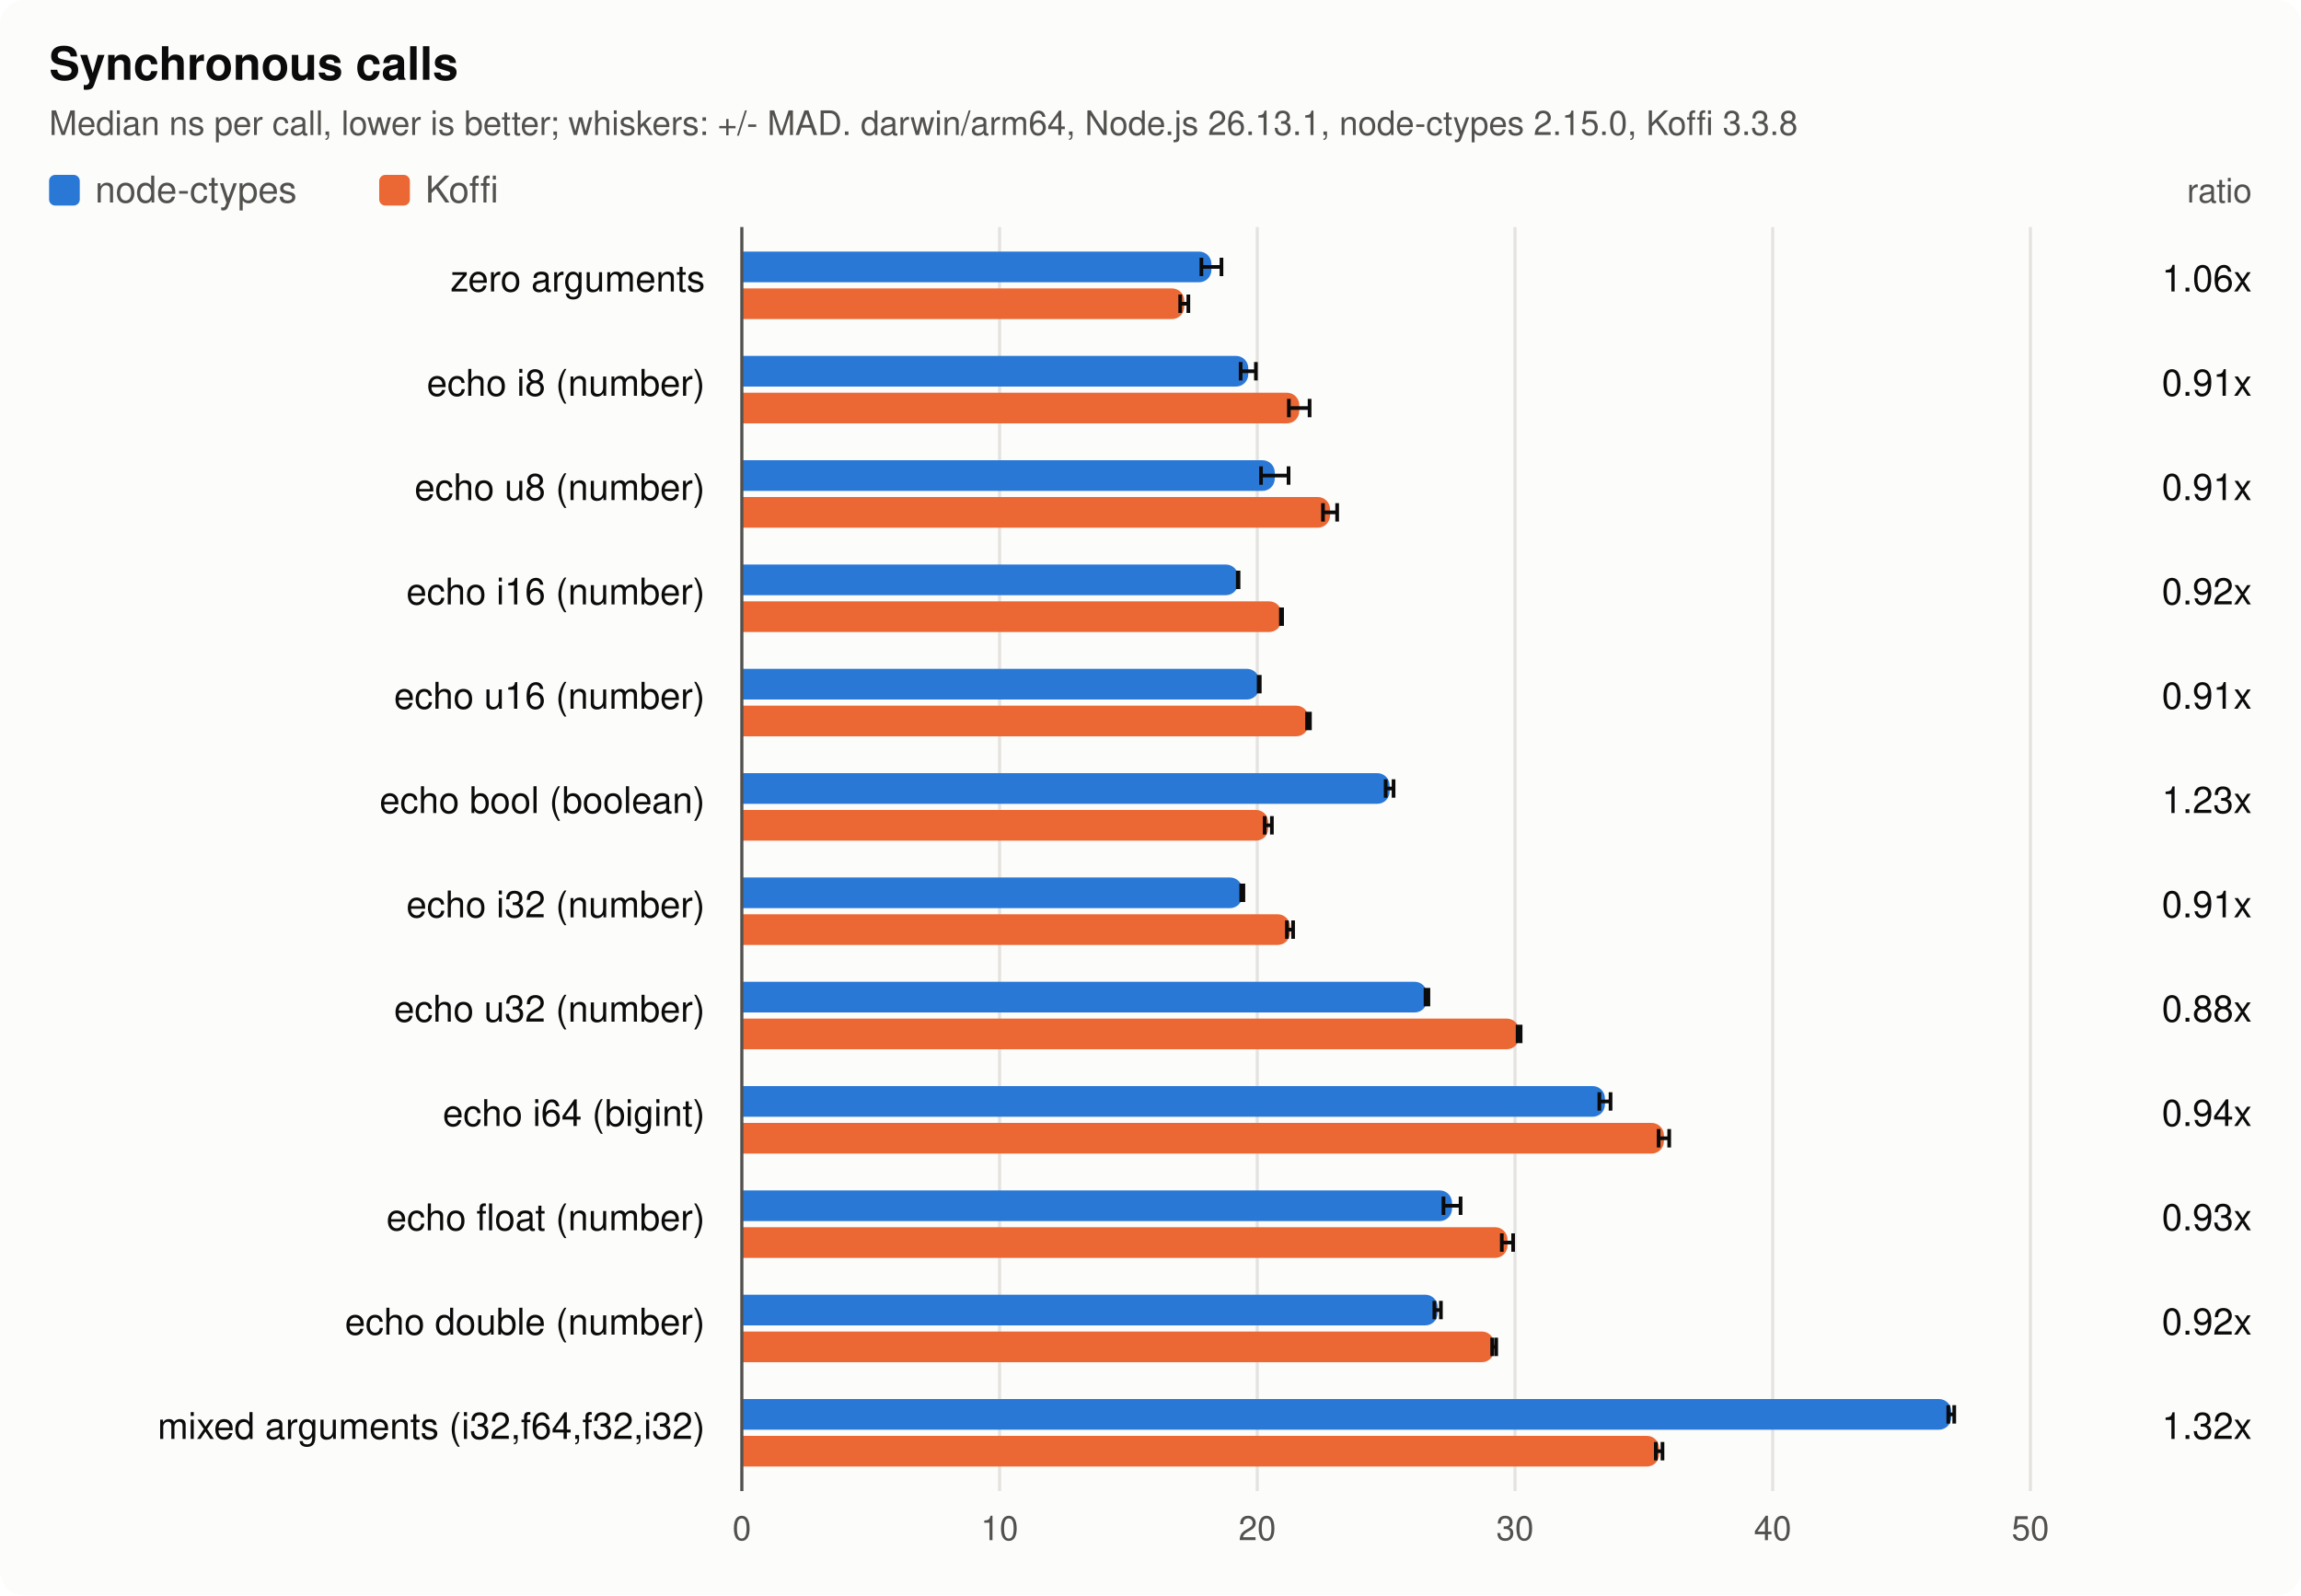
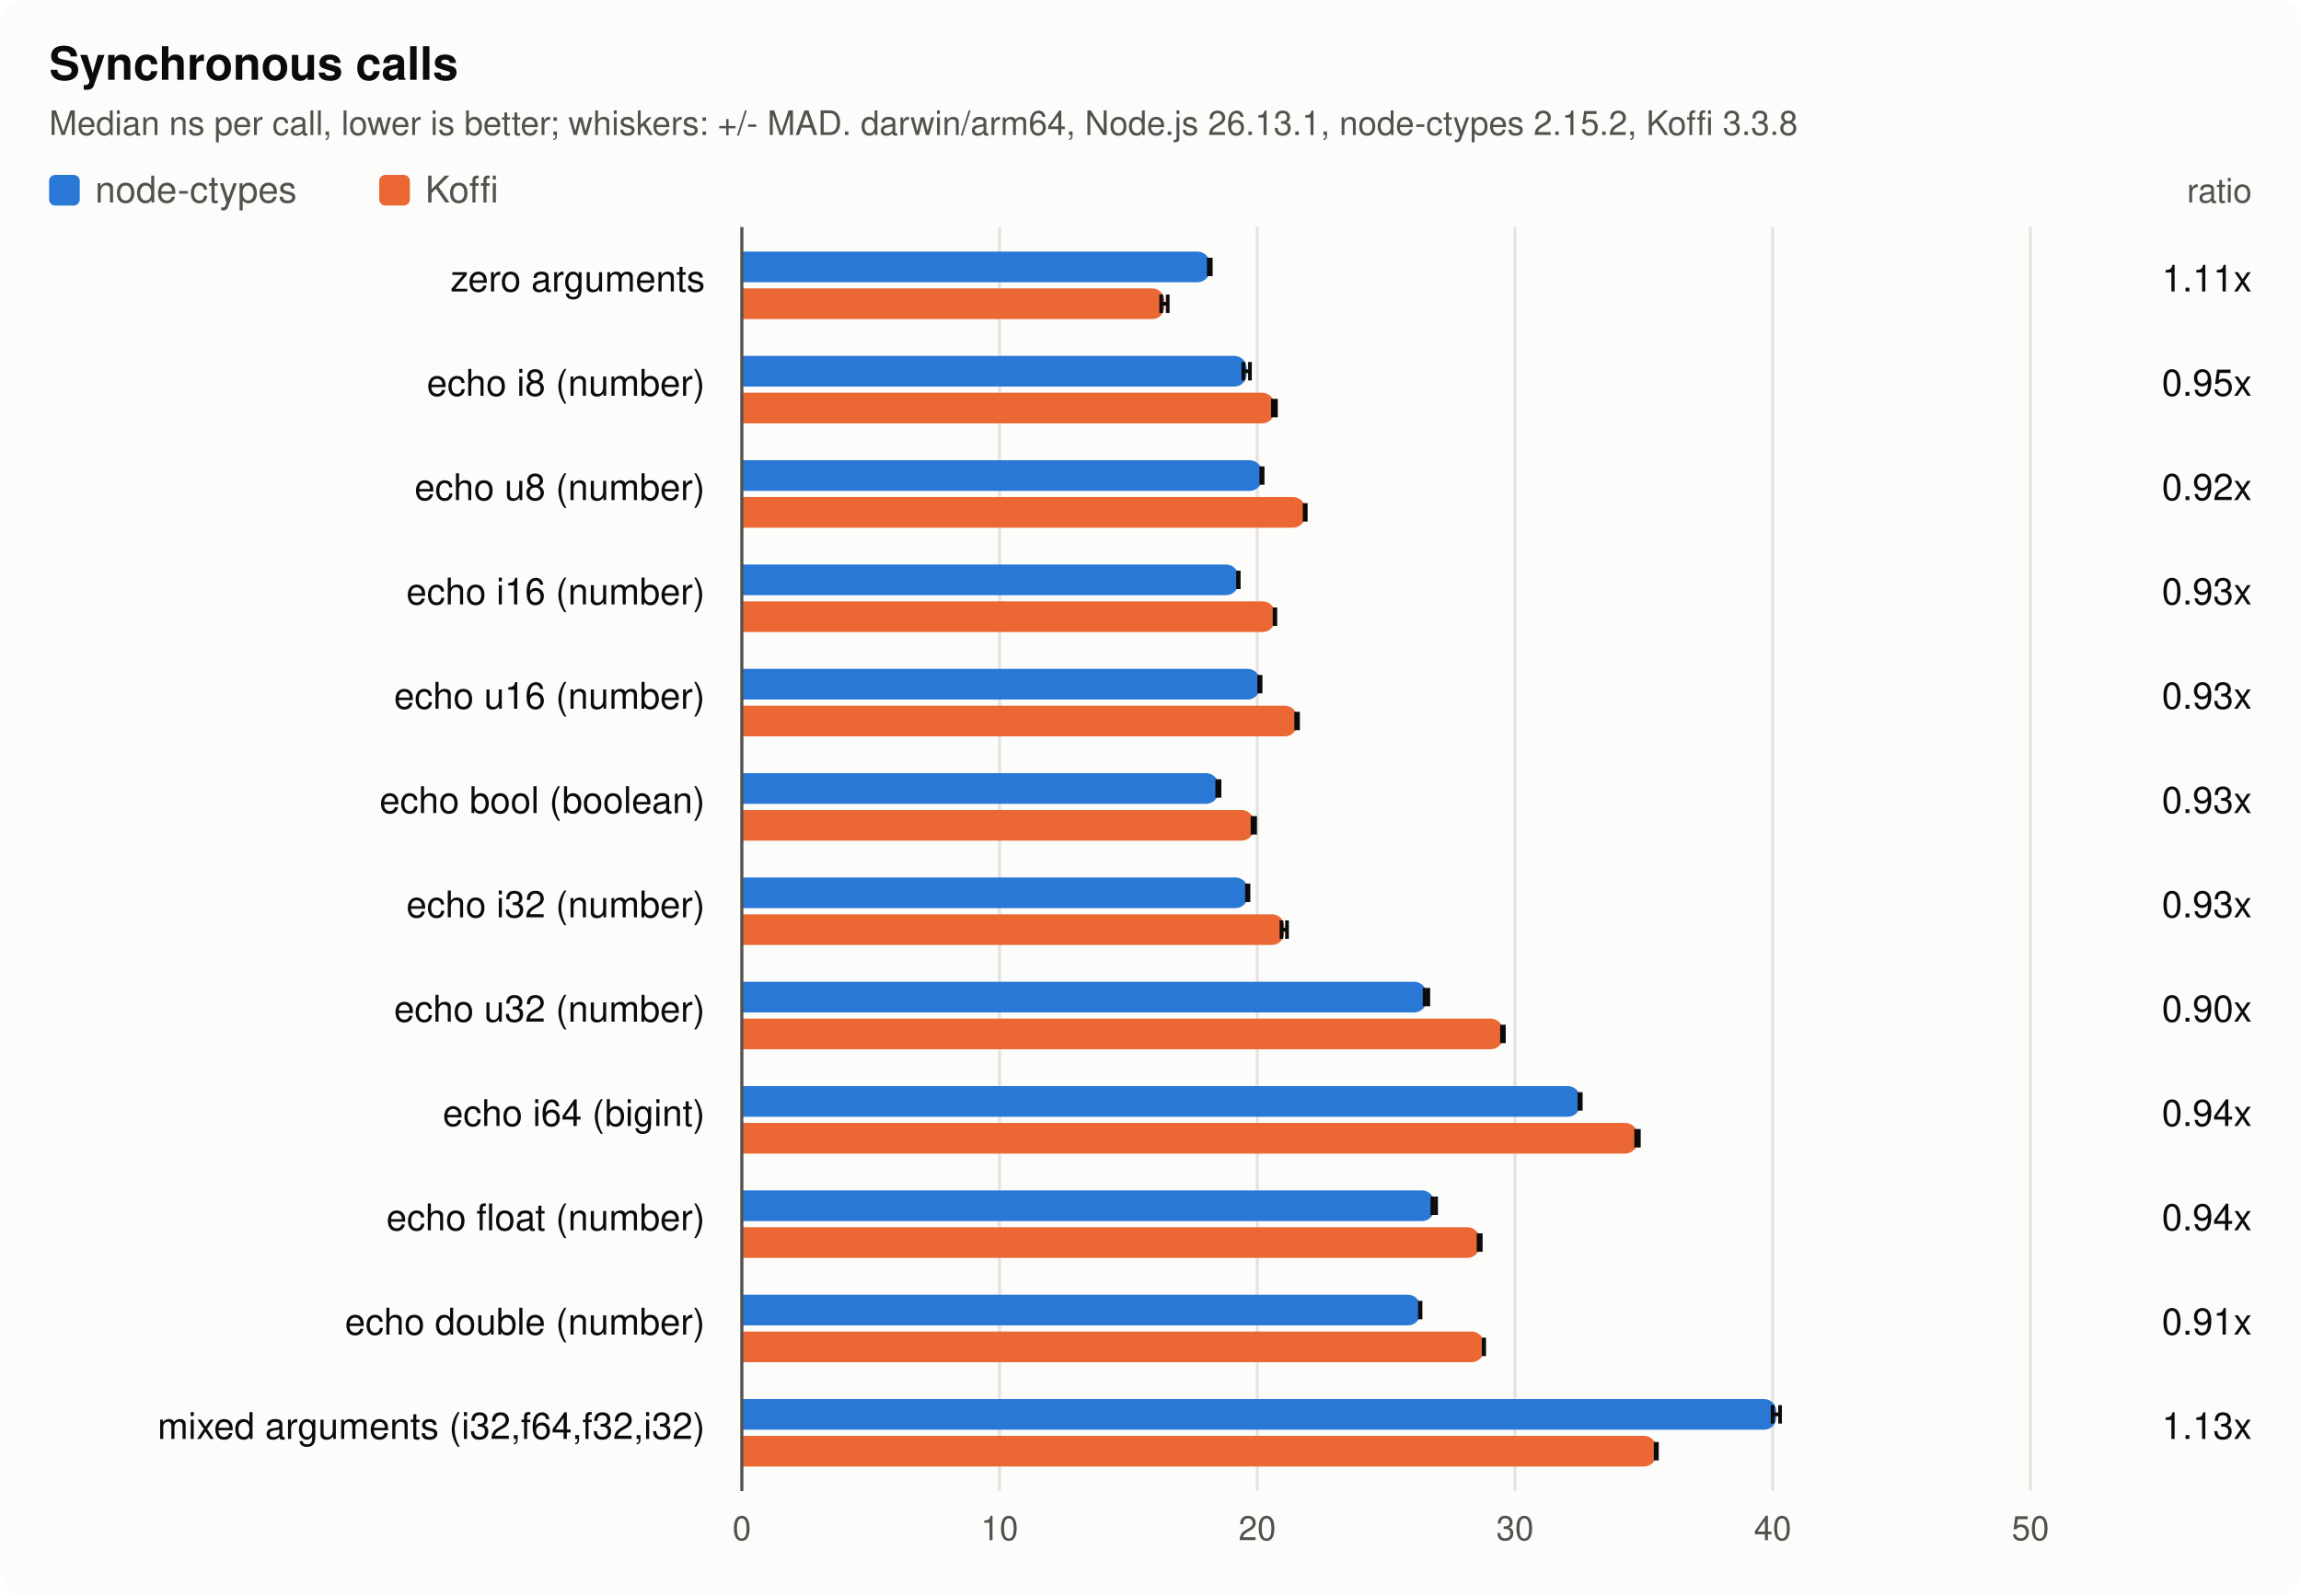
<svg xmlns="http://www.w3.org/2000/svg" width="750" height="520" viewBox="0 0 750 520" role="img" aria-label="Synchronous calls: node-ctypes vs Koffi, ns per call">
  <style>
.surface { fill: #fcfcfb; } .primary { fill: #0b0b0b; } .secondary { fill: #52514e; }
.ctypes { fill: #2a78d6; } .other { fill: #eb6834; }
.grid { stroke: #e4e3df; stroke-width: 1; } .baseline { stroke: #52514e; stroke-width: 1; }
.whisker { stroke: #0b0b0b; stroke-width: 1.2; }
text { font: 12px -apple-system, BlinkMacSystemFont, "Segoe UI", Helvetica, Arial, sans-serif; }
.title { font-size: 15px; font-weight: 600; } .small { font-size: 11px; } .group { font-weight: 600; }
.value { font-variant-numeric: tabular-nums; }
@media (prefers-color-scheme: dark) {
  .surface { fill: #1a1a19; } .primary { fill: #f0efec; } .secondary { fill: #c3c2b7; }
  .ctypes { fill: #3987e5; } .other { fill: #d95926; }
  .grid { stroke: #383835; } .baseline { stroke: #c3c2b7; } .whisker { stroke: #f0efec; }
}
</style>
  <rect class="surface" width="750" height="520" rx="8" />
  <text class="primary title" x="16" y="26">Synchronous calls</text>
-   <text class="secondary small" x="16" y="44">Median ns per call, lower is better; whiskers: +/- MAD. darwin/arm64, Node.js 26.13.1, node-ctypes 2.15.0, Koffi 3.3.8</text>
+   <text class="secondary small" x="16" y="44">Median ns per call, lower is better; whiskers: +/- MAD. darwin/arm64, Node.js 26.13.1, node-ctypes 2.15.2, Koffi 3.3.8</text>
  <rect class="ctypes" x="16" y="57" width="10" height="10" rx="2" />
  <text class="secondary" x="31" y="66">node-ctypes</text>
  <rect class="other" x="123.6" y="57" width="10" height="10" rx="2" />
  <text class="secondary" x="138.6" y="66">Koffi</text>
  <text class="secondary small" x="734" y="66" text-anchor="end">ratio</text>
  <line class="grid" x1="241.8" y1="74" x2="241.8" y2="486" />
  <text class="secondary small value" x="241.8" y="502" text-anchor="middle">0</text>
  <line class="grid" x1="325.8" y1="74" x2="325.8" y2="486" />
  <text class="secondary small value" x="325.8" y="502" text-anchor="middle">10</text>
  <line class="grid" x1="409.8" y1="74" x2="409.8" y2="486" />
  <text class="secondary small value" x="409.8" y="502" text-anchor="middle">20</text>
  <line class="grid" x1="493.8" y1="74" x2="493.8" y2="486" />
  <text class="secondary small value" x="493.8" y="502" text-anchor="middle">30</text>
  <line class="grid" x1="577.8" y1="74" x2="577.8" y2="486" />
  <text class="secondary small value" x="577.8" y="502" text-anchor="middle">40</text>
  <line class="grid" x1="661.8" y1="74" x2="661.8" y2="486" />
  <text class="secondary small value" x="661.8" y="502" text-anchor="middle">50</text>
  <text class="primary" x="229.8" y="95" text-anchor="end">zero arguments</text>
-   <path class="ctypes" d="M241.8,82h149.06a4,4 0 0 1 4,4v2a4,4 0 0 1 -4,4h-149.06z" />
-   <path class="whisker" d="M391.591,87H398.13M391.591,84v6M398.13,84v6" />
-   <path class="other" d="M241.8,94h140.207a4,4 0 0 1 4,4v2a4,4 0 0 1 -4,4h-140.207z" />
-   <path class="whisker" d="M384.676,99H387.338M384.676,96v6M387.338,96v6" />
-   <text class="primary value" x="734" y="95" text-anchor="end">1.06x</text>
+   <path class="ctypes" d="M241.8,82h148.529a4,4 0 0 1 4,4v2a4,4 0 0 1 -4,4h-148.529z" />
+   <path class="whisker" d="M394,87H394.657M394,84v6M394.657,84v6" />
+   <path class="other" d="M241.8,94h133.747a4,4 0 0 1 4,4v2a4,4 0 0 1 -4,4h-133.747z" />
+   <path class="whisker" d="M378.476,99H380.617M378.476,96v6M380.617,96v6" />
+   <text class="primary value" x="734" y="95" text-anchor="end">1.11x</text>
  <text class="primary" x="229.8" y="129" text-anchor="end">echo i8 (number)</text>
-   <path class="ctypes" d="M241.8,116h161.069a4,4 0 0 1 4,4v2a4,4 0 0 1 -4,4h-161.069z" />
-   <path class="whisker" d="M404.379,121H409.359M404.379,118v6M409.359,118v6" />
-   <path class="other" d="M241.8,128h177.68a4,4 0 0 1 4,4v2a4,4 0 0 1 -4,4h-177.68z" />
-   <path class="whisker" d="M420.104,133H426.856M420.104,130v6M426.856,130v6" />
-   <text class="primary value" x="734" y="129" text-anchor="end">0.91x</text>
+   <path class="ctypes" d="M241.8,116h160.544a4,4 0 0 1 4,4v2a4,4 0 0 1 -4,4h-160.544z" />
+   <path class="whisker" d="M405.265,121H407.422M405.265,118v6M407.422,118v6" />
+   <path class="other" d="M241.8,128h169.591a4,4 0 0 1 4,4v2a4,4 0 0 1 -4,4h-169.591z" />
+   <path class="whisker" d="M414.889,133H415.892M414.889,130v6M415.892,130v6" />
+   <text class="primary value" x="734" y="129" text-anchor="end">0.95x</text>
  <text class="primary" x="229.8" y="163" text-anchor="end">echo u8 (number)</text>
-   <path class="ctypes" d="M241.8,150h169.709a4,4 0 0 1 4,4v2a4,4 0 0 1 -4,4h-169.709z" />
-   <path class="whisker" d="M411.019,155H420M411.019,152v6M420,152v6" />
-   <path class="other" d="M241.8,162h187.731a4,4 0 0 1 4,4v2a4,4 0 0 1 -4,4h-187.731z" />
-   <path class="whisker" d="M431.225,167H435.837M431.225,164v6M435.837,164v6" />
-   <text class="primary value" x="734" y="163" text-anchor="end">0.91x</text>
+   <path class="ctypes" d="M241.8,150h165.526a4,4 0 0 1 4,4v2a4,4 0 0 1 -4,4h-165.526z" />
+   <path class="whisker" d="M411.107,155H411.545M411.107,152v6M411.545,152v6" />
+   <path class="other" d="M241.8,162h179.628a4,4 0 0 1 4,4v2a4,4 0 0 1 -4,4h-179.628z" />
+   <path class="whisker" d="M425.241,167H425.615M425.241,164v6M425.615,164v6" />
+   <text class="primary value" x="734" y="163" text-anchor="end">0.92x</text>
  <text class="primary" x="229.8" y="197" text-anchor="end">echo i16 (number)</text>
-   <path class="ctypes" d="M241.8,184h157.771a4,4 0 0 1 4,4v2a4,4 0 0 1 -4,4h-157.771z" />
-   <path class="whisker" d="M403.447,189H403.694M403.447,186v6M403.694,186v6" />
-   <path class="other" d="M241.8,196h171.896a4,4 0 0 1 4,4v2a4,4 0 0 1 -4,4h-171.896z" />
-   <path class="whisker" d="M417.499,201H417.894M417.499,198v6M417.894,198v6" />
-   <text class="primary value" x="734" y="197" text-anchor="end">0.92x</text>
+   <path class="ctypes" d="M241.8,184h157.845a4,4 0 0 1 4,4v2a4,4 0 0 1 -4,4h-157.845z" />
+   <path class="whisker" d="M403.523,189H403.766M403.523,186v6M403.766,186v6" />
+   <path class="other" d="M241.8,196h169.771a4,4 0 0 1 4,4v2a4,4 0 0 1 -4,4h-169.771z" />
+   <path class="whisker" d="M415.45,201H415.693M415.45,198v6M415.693,198v6" />
+   <text class="primary value" x="734" y="197" text-anchor="end">0.93x</text>
  <text class="primary" x="229.8" y="231" text-anchor="end">echo u16 (number)</text>
-   <path class="ctypes" d="M241.8,218h164.638a4,4 0 0 1 4,4v2a4,4 0 0 1 -4,4h-164.638z" />
-   <path class="whisker" d="M410.259,223H410.618M410.259,220v6M410.618,220v6" />
-   <path class="other" d="M241.8,230h180.704a4,4 0 0 1 4,4v2a4,4 0 0 1 -4,4h-180.704z" />
-   <path class="whisker" d="M426.037,235H426.97M426.037,232v6M426.97,232v6" />
-   <text class="primary value" x="734" y="231" text-anchor="end">0.91x</text>
+   <path class="ctypes" d="M241.8,218h164.851a4,4 0 0 1 4,4v2a4,4 0 0 1 -4,4h-164.851z" />
+   <path class="whisker" d="M410.413,223H410.888M410.413,220v6M410.888,220v6" />
+   <path class="other" d="M241.8,230h176.984a4,4 0 0 1 4,4v2a4,4 0 0 1 -4,4h-176.984z" />
+   <path class="whisker" d="M422.484,235H423.084M422.484,232v6M423.084,232v6" />
+   <text class="primary value" x="734" y="231" text-anchor="end">0.93x</text>
  <text class="primary" x="229.8" y="265" text-anchor="end">echo bool (boolean)</text>
-   <path class="ctypes" d="M241.8,252h207.136a4,4 0 0 1 4,4v2a4,4 0 0 1 -4,4h-207.136z" />
-   <path class="whisker" d="M451.649,257H454.223M451.649,254v6M454.223,254v6" />
-   <path class="other" d="M241.8,264h167.588a4,4 0 0 1 4,4v2a4,4 0 0 1 -4,4h-167.588z" />
-   <path class="whisker" d="M412.211,269H414.564M412.211,266v6M414.564,266v6" />
-   <text class="primary value" x="734" y="265" text-anchor="end">1.23x</text>
+   <path class="ctypes" d="M241.8,252h151.323a4,4 0 0 1 4,4v2a4,4 0 0 1 -4,4h-151.323z" />
+   <path class="whisker" d="M396.748,257H397.498M396.748,254v6M397.498,254v6" />
+   <path class="other" d="M241.8,264h162.877a4,4 0 0 1 4,4v2a4,4 0 0 1 -4,4h-162.877z" />
+   <path class="whisker" d="M408.251,269H409.102M408.251,266v6M409.102,266v6" />
+   <text class="primary value" x="734" y="265" text-anchor="end">0.93x</text>
  <text class="primary" x="229.8" y="299" text-anchor="end">echo i32 (number)</text>
-   <path class="ctypes" d="M241.8,286h159.121a4,4 0 0 1 4,4v2a4,4 0 0 1 -4,4h-159.121z" />
-   <path class="whisker" d="M404.567,291H405.276M404.567,288v6M405.276,288v6" />
-   <path class="other" d="M241.8,298h174.669a4,4 0 0 1 4,4v2a4,4 0 0 1 -4,4h-174.669z" />
-   <path class="whisker" d="M419.458,303H421.479M419.458,300v6M421.479,300v6" />
-   <text class="primary value" x="734" y="299" text-anchor="end">0.91x</text>
+   <path class="ctypes" d="M241.8,286h160.894a4,4 0 0 1 4,4v2a4,4 0 0 1 -4,4h-160.894z" />
+   <path class="whisker" d="M406.443,291H406.944M406.443,288v6M406.944,288v6" />
+   <path class="other" d="M241.8,298h172.79a4,4 0 0 1 4,4v2a4,4 0 0 1 -4,4h-172.79z" />
+   <path class="whisker" d="M417.681,303H419.498M417.681,300v6M419.498,300v6" />
+   <text class="primary value" x="734" y="299" text-anchor="end">0.93x</text>
  <text class="primary" x="229.8" y="333" text-anchor="end">echo u32 (number)</text>
-   <path class="ctypes" d="M241.8,320h219.313a4,4 0 0 1 4,4v2a4,4 0 0 1 -4,4h-219.313z" />
-   <path class="whisker" d="M464.642,325H465.584M464.642,322v6M465.584,322v6" />
-   <path class="other" d="M241.8,332h249.352a4,4 0 0 1 4,4v2a4,4 0 0 1 -4,4h-249.352z" />
-   <path class="whisker" d="M494.663,337H495.641M494.663,334v6M495.641,334v6" />
-   <text class="primary value" x="734" y="333" text-anchor="end">0.88x</text>
+   <path class="ctypes" d="M241.8,320h219.148a4,4 0 0 1 4,4v2a4,4 0 0 1 -4,4h-219.148z" />
+   <path class="whisker" d="M464.337,325H465.56M464.337,322v6M465.56,322v6" />
+   <path class="other" d="M241.8,332h244.082a4,4 0 0 1 4,4v2a4,4 0 0 1 -4,4h-244.082z" />
+   <path class="whisker" d="M489.574,337H490.19M489.574,334v6M490.19,334v6" />
+   <text class="primary value" x="734" y="333" text-anchor="end">0.90x</text>
  <text class="primary" x="229.8" y="367" text-anchor="end">echo i64 (bigint)</text>
-   <path class="ctypes" d="M241.8,354h277.326a4,4 0 0 1 4,4v2a4,4 0 0 1 -4,4h-277.326z" />
-   <path class="whisker" d="M521.302,359H524.949M521.302,356v6M524.949,356v6" />
-   <path class="other" d="M241.8,366h296.543a4,4 0 0 1 4,4v2a4,4 0 0 1 -4,4h-296.543z" />
-   <path class="whisker" d="M540.621,371H544.066M540.621,368v6M544.066,368v6" />
+   <path class="ctypes" d="M241.8,354h269.223a4,4 0 0 1 4,4v2a4,4 0 0 1 -4,4h-269.223z" />
+   <path class="whisker" d="M514.796,359H515.25M514.796,356v6M515.25,356v6" />
+   <path class="other" d="M241.8,366h287.941a4,4 0 0 1 4,4v2a4,4 0 0 1 -4,4h-287.941z" />
+   <path class="whisker" d="M533.298,371H534.183M533.298,368v6M534.183,368v6" />
  <text class="primary value" x="734" y="367" text-anchor="end">0.94x</text>
  <text class="primary" x="229.8" y="401" text-anchor="end">echo float (number)</text>
-   <path class="ctypes" d="M241.8,388h227.481a4,4 0 0 1 4,4v2a4,4 0 0 1 -4,4h-227.481z" />
-   <path class="whisker" d="M470.494,393H476.069M470.494,390v6M476.069,390v6" />
-   <path class="other" d="M241.8,400h245.551a4,4 0 0 1 4,4v2a4,4 0 0 1 -4,4h-245.551z" />
-   <path class="whisker" d="M489.507,405H493.194M489.507,402v6M493.194,402v6" />
-   <text class="primary value" x="734" y="401" text-anchor="end">0.93x</text>
+   <path class="ctypes" d="M241.8,388h221.679a4,4 0 0 1 4,4v2a4,4 0 0 1 -4,4h-221.679z" />
+   <path class="whisker" d="M466.868,393H468.091M466.868,390v6M468.091,390v6" />
+   <path class="other" d="M241.8,400h236.491a4,4 0 0 1 4,4v2a4,4 0 0 1 -4,4h-236.491z" />
+   <path class="whisker" d="M481.93,405H482.651M481.93,402v6M482.651,402v6" />
+   <text class="primary value" x="734" y="401" text-anchor="end">0.94x</text>
  <text class="primary" x="229.8" y="435" text-anchor="end">echo double (number)</text>
-   <path class="ctypes" d="M241.8,422h222.787a4,4 0 0 1 4,4v2a4,4 0 0 1 -4,4h-222.787z" />
-   <path class="whisker" d="M467.519,427H469.655M467.519,424v6M469.655,424v6" />
-   <path class="other" d="M241.8,434h241.218a4,4 0 0 1 4,4v2a4,4 0 0 1 -4,4h-241.218z" />
-   <path class="whisker" d="M486.364,439H487.673M486.364,436v6M487.673,436v6" />
-   <text class="primary value" x="734" y="435" text-anchor="end">0.92x</text>
+   <path class="ctypes" d="M241.8,422h217.115a4,4 0 0 1 4,4v2a4,4 0 0 1 -4,4h-217.115z" />
+   <path class="whisker" d="M462.814,427H463.017M462.814,424v6M463.017,424v6" />
+   <path class="other" d="M241.8,434h237.875a4,4 0 0 1 4,4v2a4,4 0 0 1 -4,4h-237.875z" />
+   <path class="whisker" d="M483.591,439H483.759M483.591,436v6M483.759,436v6" />
+   <text class="primary value" x="734" y="435" text-anchor="end">0.91x</text>
  <text class="primary" x="229.8" y="469" text-anchor="end">mixed arguments (i32,f64,f32,i32)</text>
-   <path class="ctypes" d="M241.8,456h390.203a4,4 0 0 1 4,4v2a4,4 0 0 1 -4,4h-390.203z" />
-   <path class="whisker" d="M635.031,461H636.975M635.031,458v6M636.975,458v6" />
-   <path class="other" d="M241.8,468h294.992a4,4 0 0 1 4,4v2a4,4 0 0 1 -4,4h-294.992z" />
-   <path class="whisker" d="M539.706,473H541.877M539.706,470v6M541.877,470v6" />
-   <text class="primary value" x="734" y="469" text-anchor="end">1.32x</text>
+   <path class="ctypes" d="M241.8,456h333.187a4,4 0 0 1 4,4v2a4,4 0 0 1 -4,4h-333.187z" />
+   <path class="whisker" d="M577.771,461H580.204M577.771,458v6M580.204,458v6" />
+   <path class="other" d="M241.8,468h294.057a4,4 0 0 1 4,4v2a4,4 0 0 1 -4,4h-294.057z" />
+   <path class="whisker" d="M539.649,473H540.065M539.649,470v6M540.065,470v6" />
+   <text class="primary value" x="734" y="469" text-anchor="end">1.13x</text>
  <line class="baseline" x1="241.8" y1="74" x2="241.8" y2="486" />
</svg>
